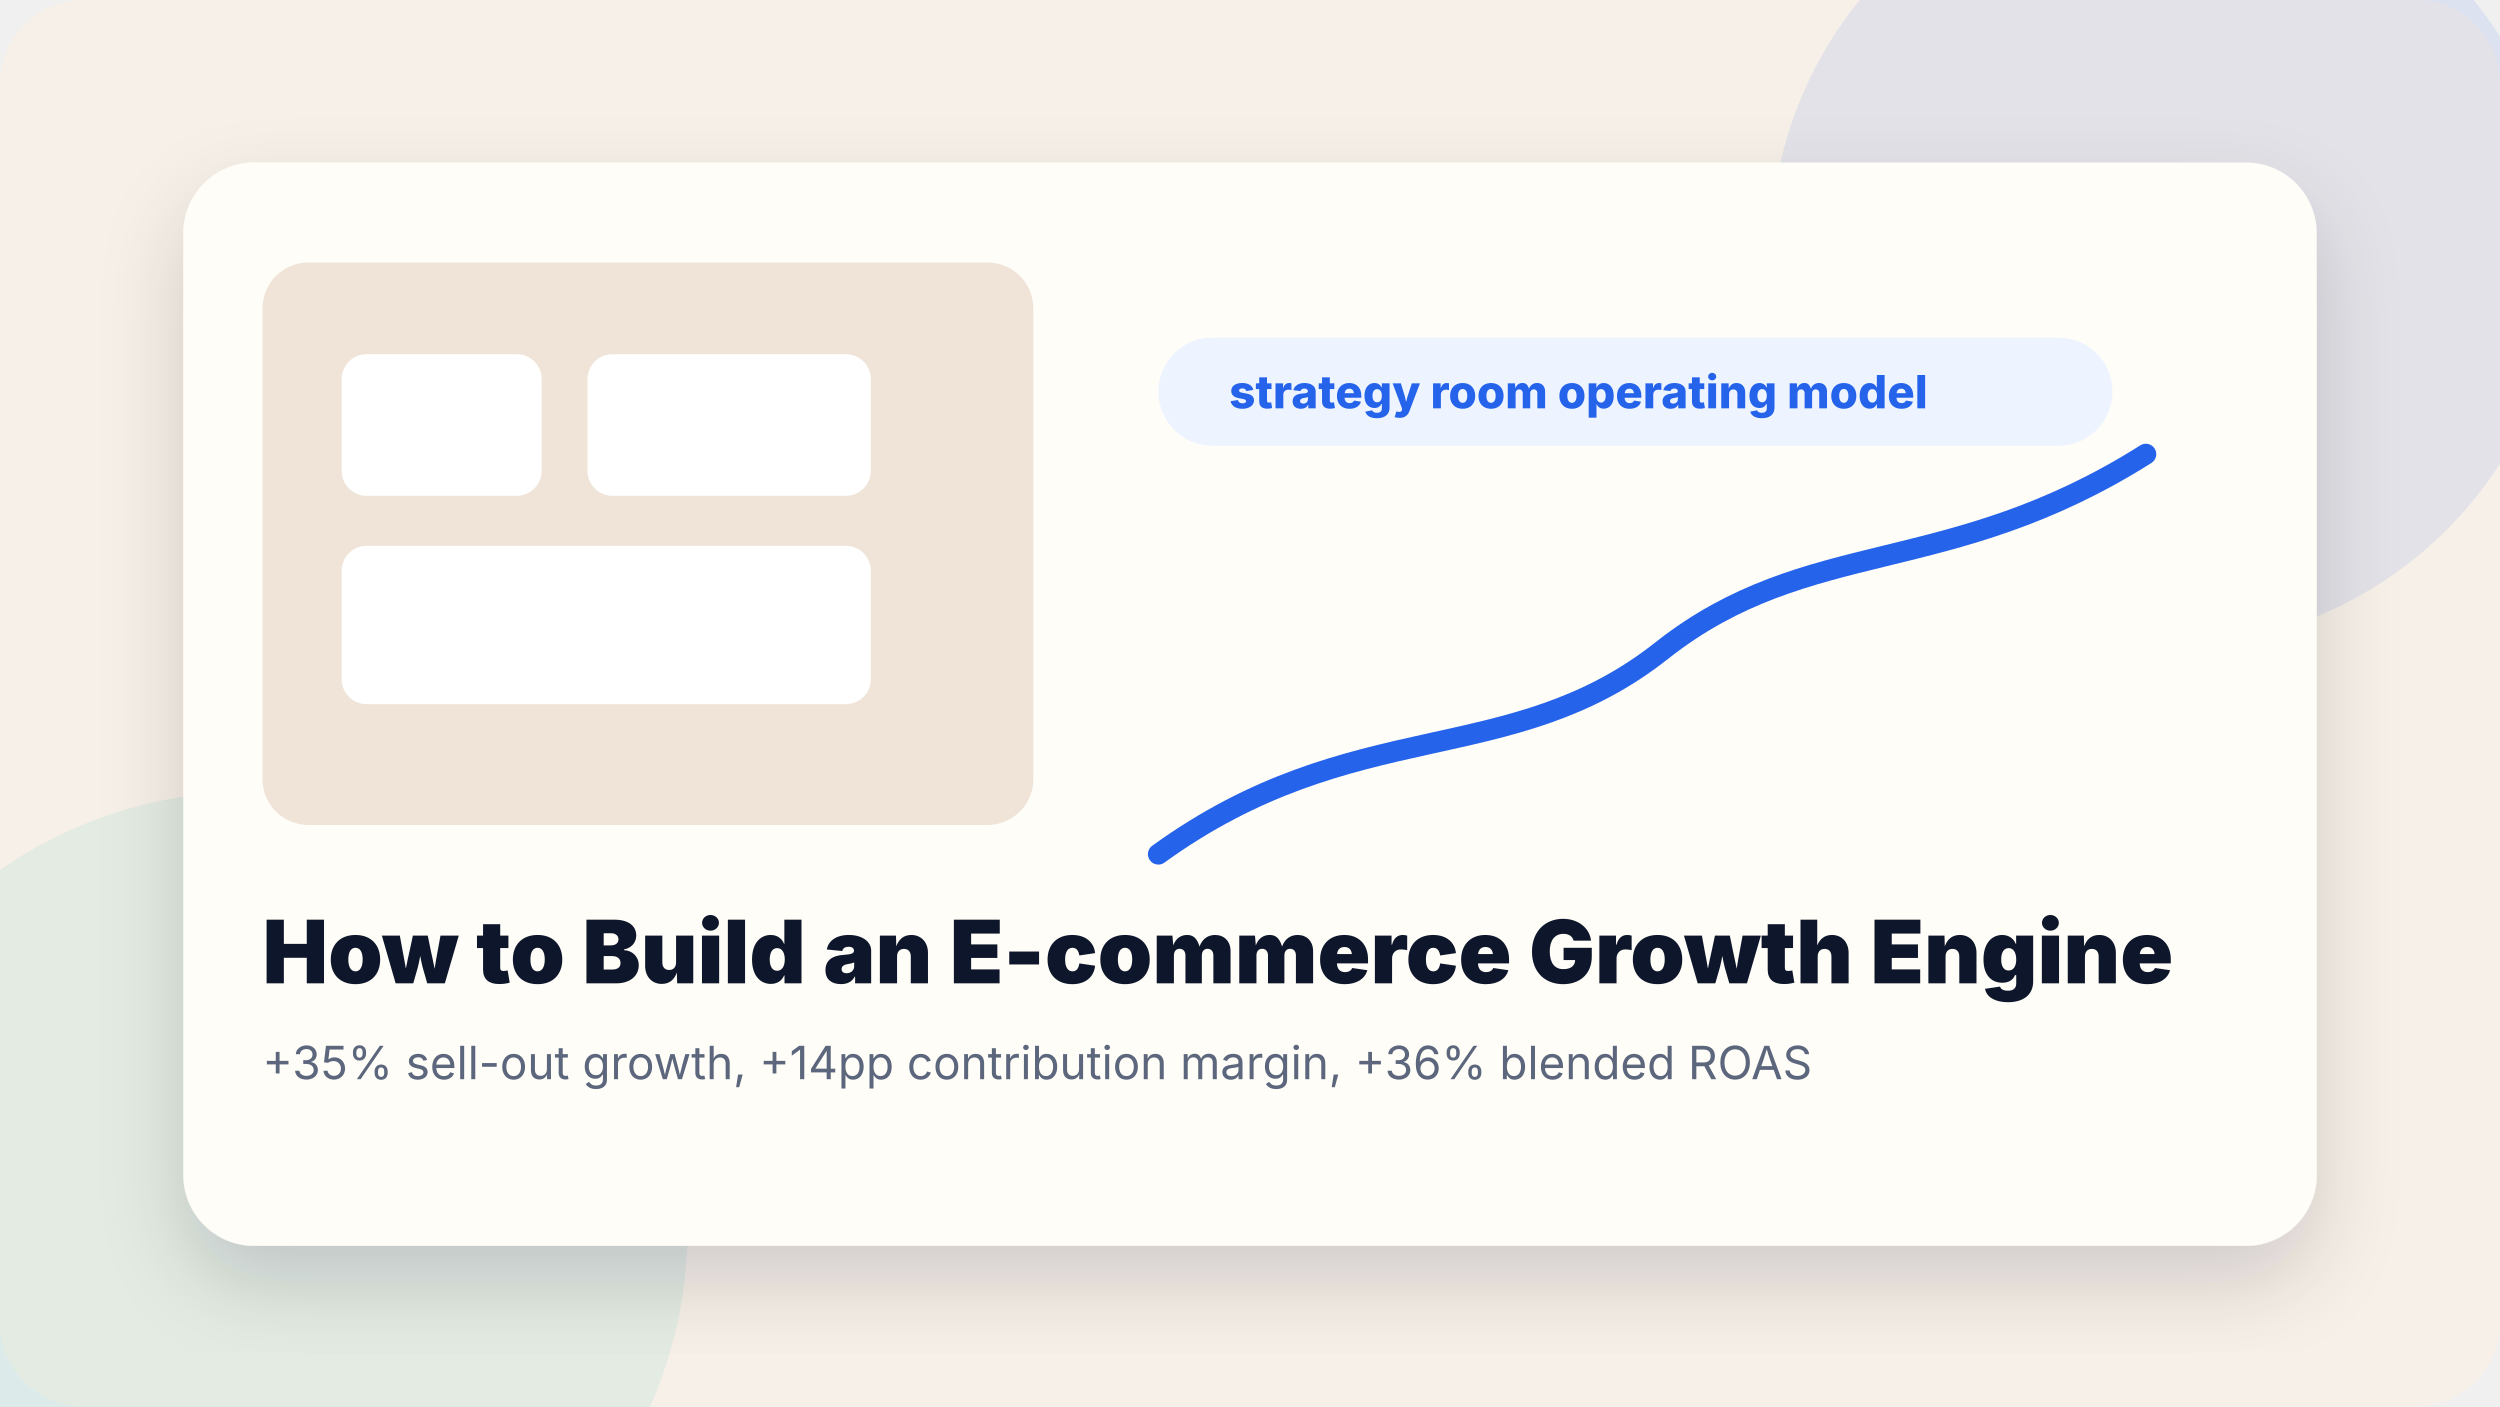
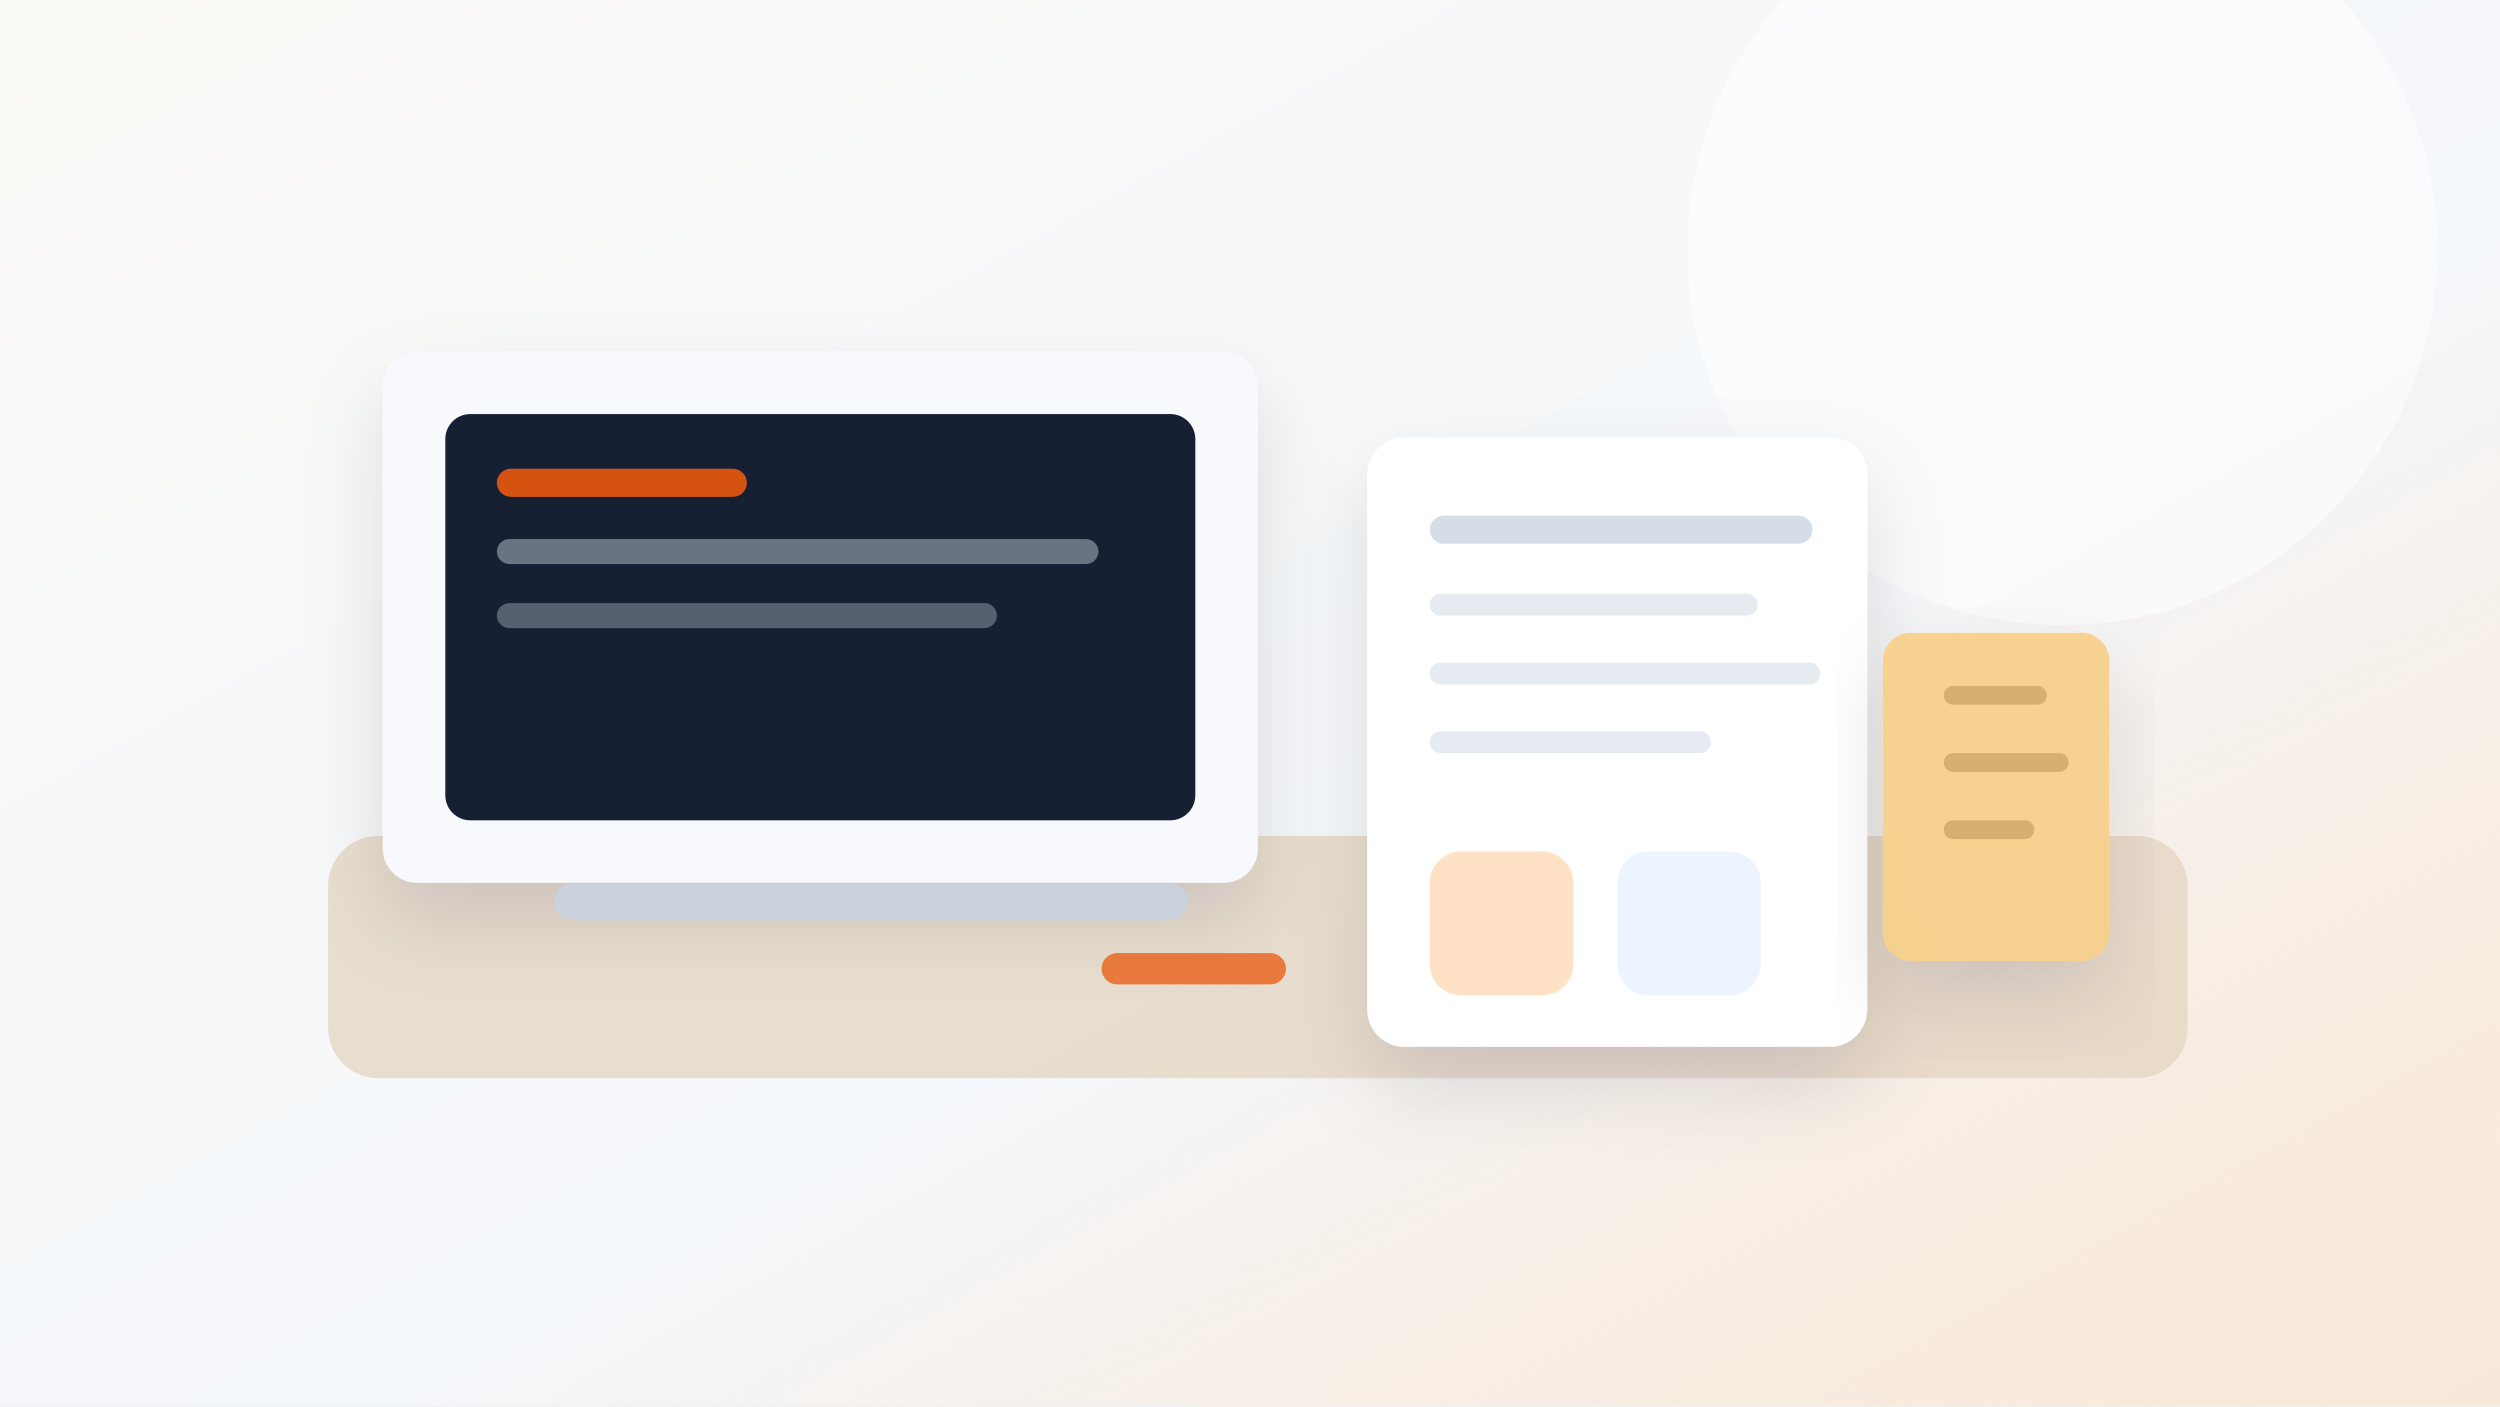
- <svg xmlns="http://www.w3.org/2000/svg" width="1200" height="675" viewBox="0 0 1200 675">
+ <svg xmlns="http://www.w3.org/2000/svg" width="1600" height="900" viewBox="0 0 1600 900" role="img">
  <defs>
-     <filter id="shadow">
-       <feDropShadow dx="0" dy="18" stdDeviation="20" flood-color="#0f172a" flood-opacity="0.16" />
+     <linearGradient id="bg" x1="0" x2="1" y1="0" y2="1">
+       <stop offset="0" stop-color="#fbfaf7" />
+       <stop offset="0.58" stop-color="#f4f7fb" />
+       <stop offset="1" stop-color="#ffe2c6" stop-opacity="0.55" />
+     </linearGradient>
+     <filter id="shadow" x="-20%" y="-20%" width="140%" height="150%">
+       <feDropShadow dx="0" dy="24" stdDeviation="26" flood-color="#0f172a" flood-opacity="0.12" />
    </filter>
  </defs>
-   <rect width="1200" height="675" rx="40" fill="#f7f0e8" />
-   <circle cx="1040" cy="120" r="190" fill="#2563eb" opacity="0.10" />
-   <circle cx="120" cy="590" r="210" fill="#14b8a6" opacity="0.09" />
-   <g filter="url(#shadow)">
-     <rect x="88" y="78" width="1024" height="520" rx="34" fill="#fffdf8" />
-     <rect x="126" y="126" width="370" height="270" rx="22" fill="#efe4d7" />
-     <rect x="164" y="170" width="96" height="68" rx="12" fill="#ffffff" />
-     <rect x="282" y="170" width="136" height="68" rx="12" fill="#ffffff" />
-     <rect x="164" y="262" width="254" height="76" rx="12" fill="#ffffff" />
-     <path d="M556 410 C650 342 725 370 798 312 C868 257 935 278 1030 218" fill="none" stroke="#2563eb" stroke-width="10" stroke-linecap="round" />
-     <rect x="556" y="162" width="458" height="52" rx="26" fill="#eef4ff" />
-     <text x="590" y="196" font-family="Inter, Arial" font-size="22" font-weight="800" fill="#2563eb">strategy room operating model</text>
-     <text x="126" y="472" font-family="Inter, Arial" font-size="42" font-weight="900" fill="#0f172a">How to Build an E-commerce Growth Engine</text>
-     <text x="126" y="518" font-family="Inter, Arial" font-size="22" fill="#5b667b">+35% sell-out growth, +14pp contribution margin, +36% blended ROAS</text>
+   <rect width="1600" height="900" fill="url(#bg)" />
+   <circle cx="1320" cy="160" r="240" fill="#fff" opacity="0.55" />
+   <g transform="translate(0 0) scale(1)">
+     <rect x="210" y="535" width="1190" height="155" rx="32" fill="#e5d7c5" opacity="0.82" />
+     <rect x="245" y="225" width="560" height="340" rx="22" fill="#f7f9fc" filter="url(#shadow)" />
+     <rect x="285" y="265" width="480" height="260" rx="16" fill="#172033" />
+     <rect x="318" y="300" width="160" height="18" rx="9" fill="#ea580c" opacity="0.9" />
+     <rect x="318" y="345" width="385" height="16" rx="8" fill="#dbe4ef" opacity="0.42" />
+     <rect x="318" y="386" width="320" height="16" rx="8" fill="#dbe4ef" opacity="0.33" />
+     <rect x="355" y="565" width="405" height="24" rx="12" fill="#c9d2dd" />
+     <rect x="875" y="280" width="320" height="390" rx="24" fill="#fff" filter="url(#shadow)" />
+     <rect x="915" y="330" width="245" height="18" rx="9" fill="#d5dde8" />
+     <rect x="915" y="380" width="210" height="14" rx="7" fill="#e6ebf2" />
+     <rect x="915" y="424" width="250" height="14" rx="7" fill="#e6ebf2" />
+     <rect x="915" y="468" width="180" height="14" rx="7" fill="#e6ebf2" />
+     <rect x="915" y="545" width="92" height="92" rx="20" fill="#ffe2c6" />
+     <rect x="1035" y="545" width="92" height="92" rx="20" fill="#eef4ff" />
+     <rect x="1205" y="405" width="145" height="210" rx="18" fill="#f7d08a" filter="url(#shadow)" opacity="0.95" />
+     <path d="M1250 445h54M1250 488h68M1250 531h46" stroke="#7c5b22" stroke-width="12" stroke-linecap="round" opacity="0.28" />
+     <rect x="705" y="610" width="118" height="20" rx="10" fill="#ea580c" opacity="0.75" />
  </g>
</svg>
